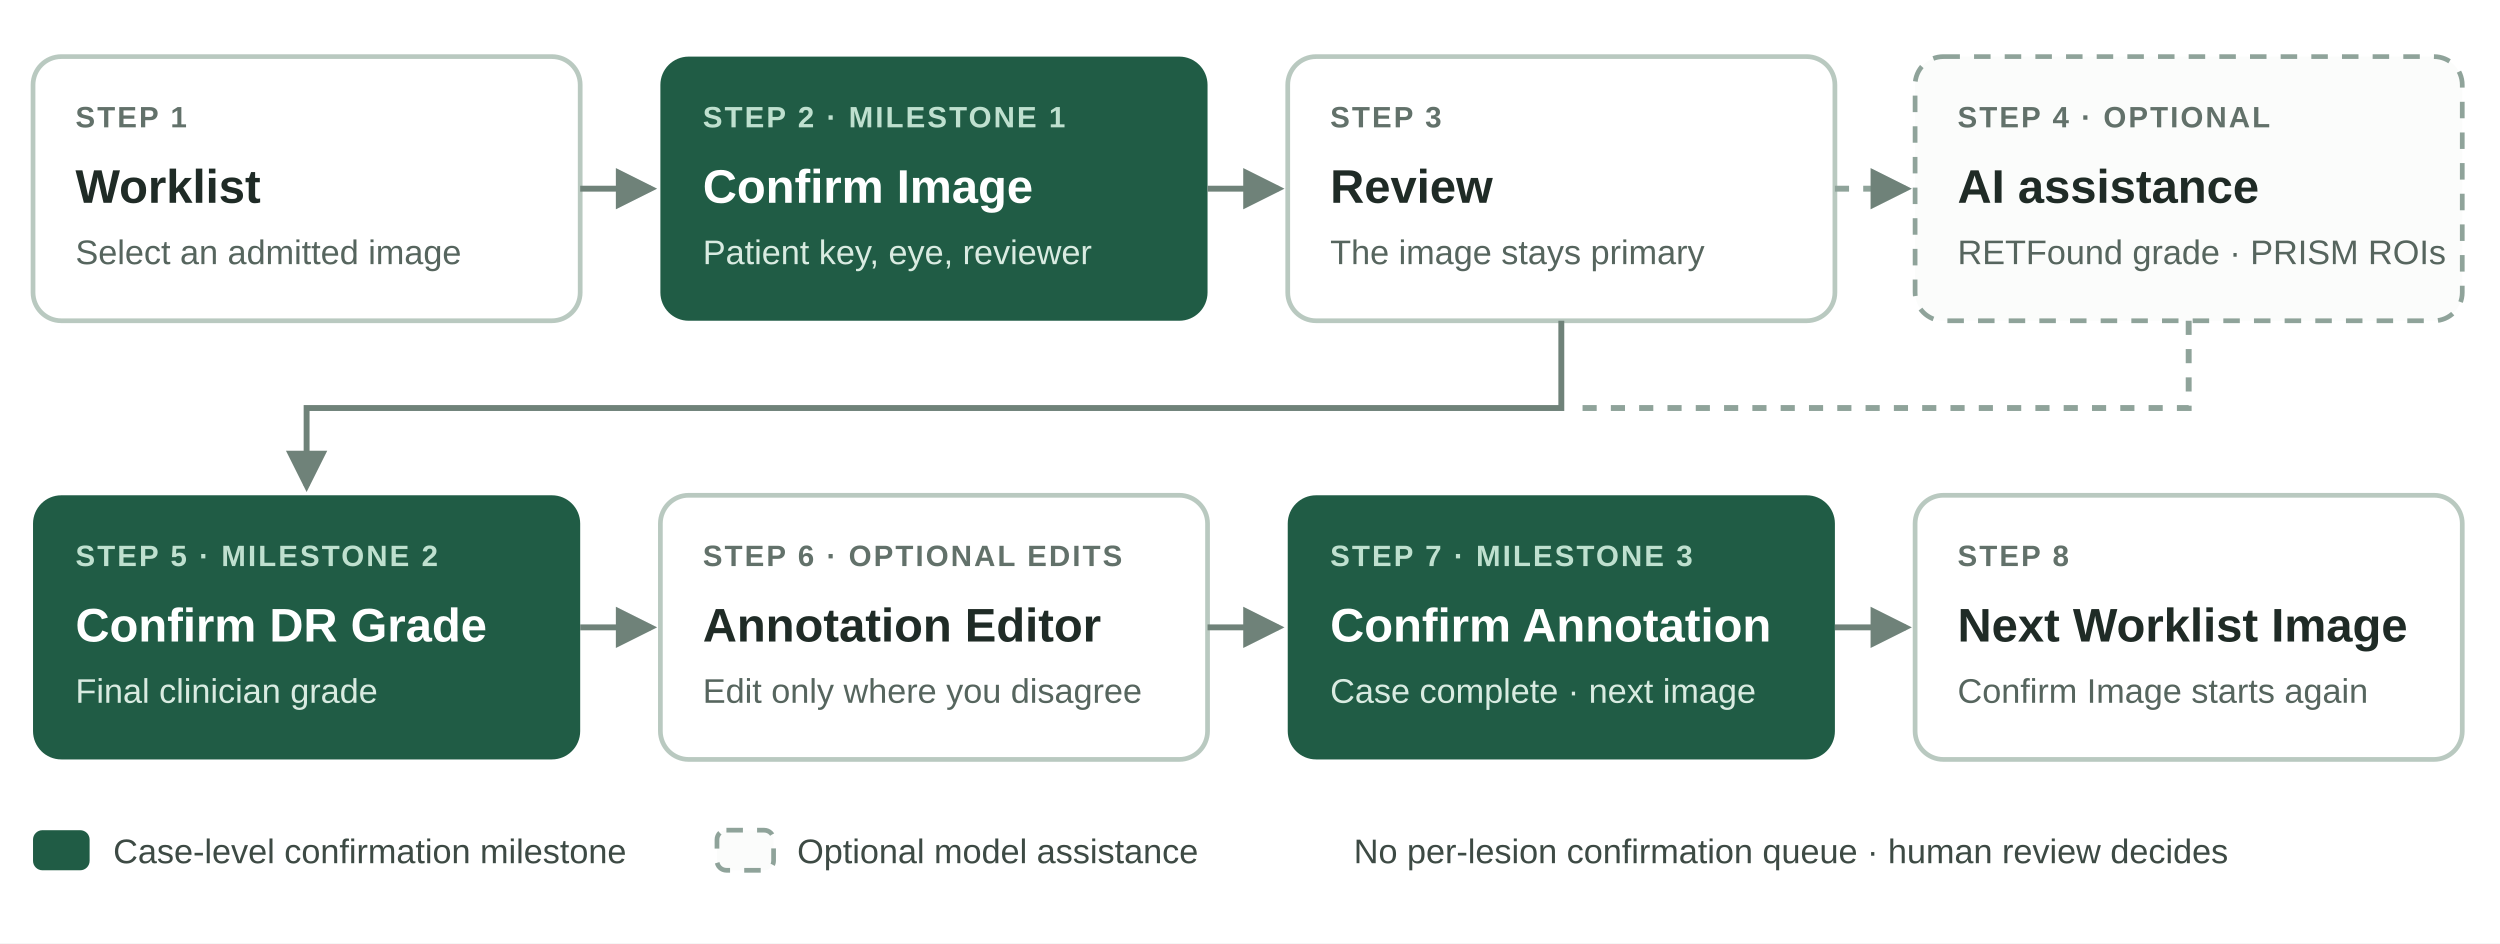
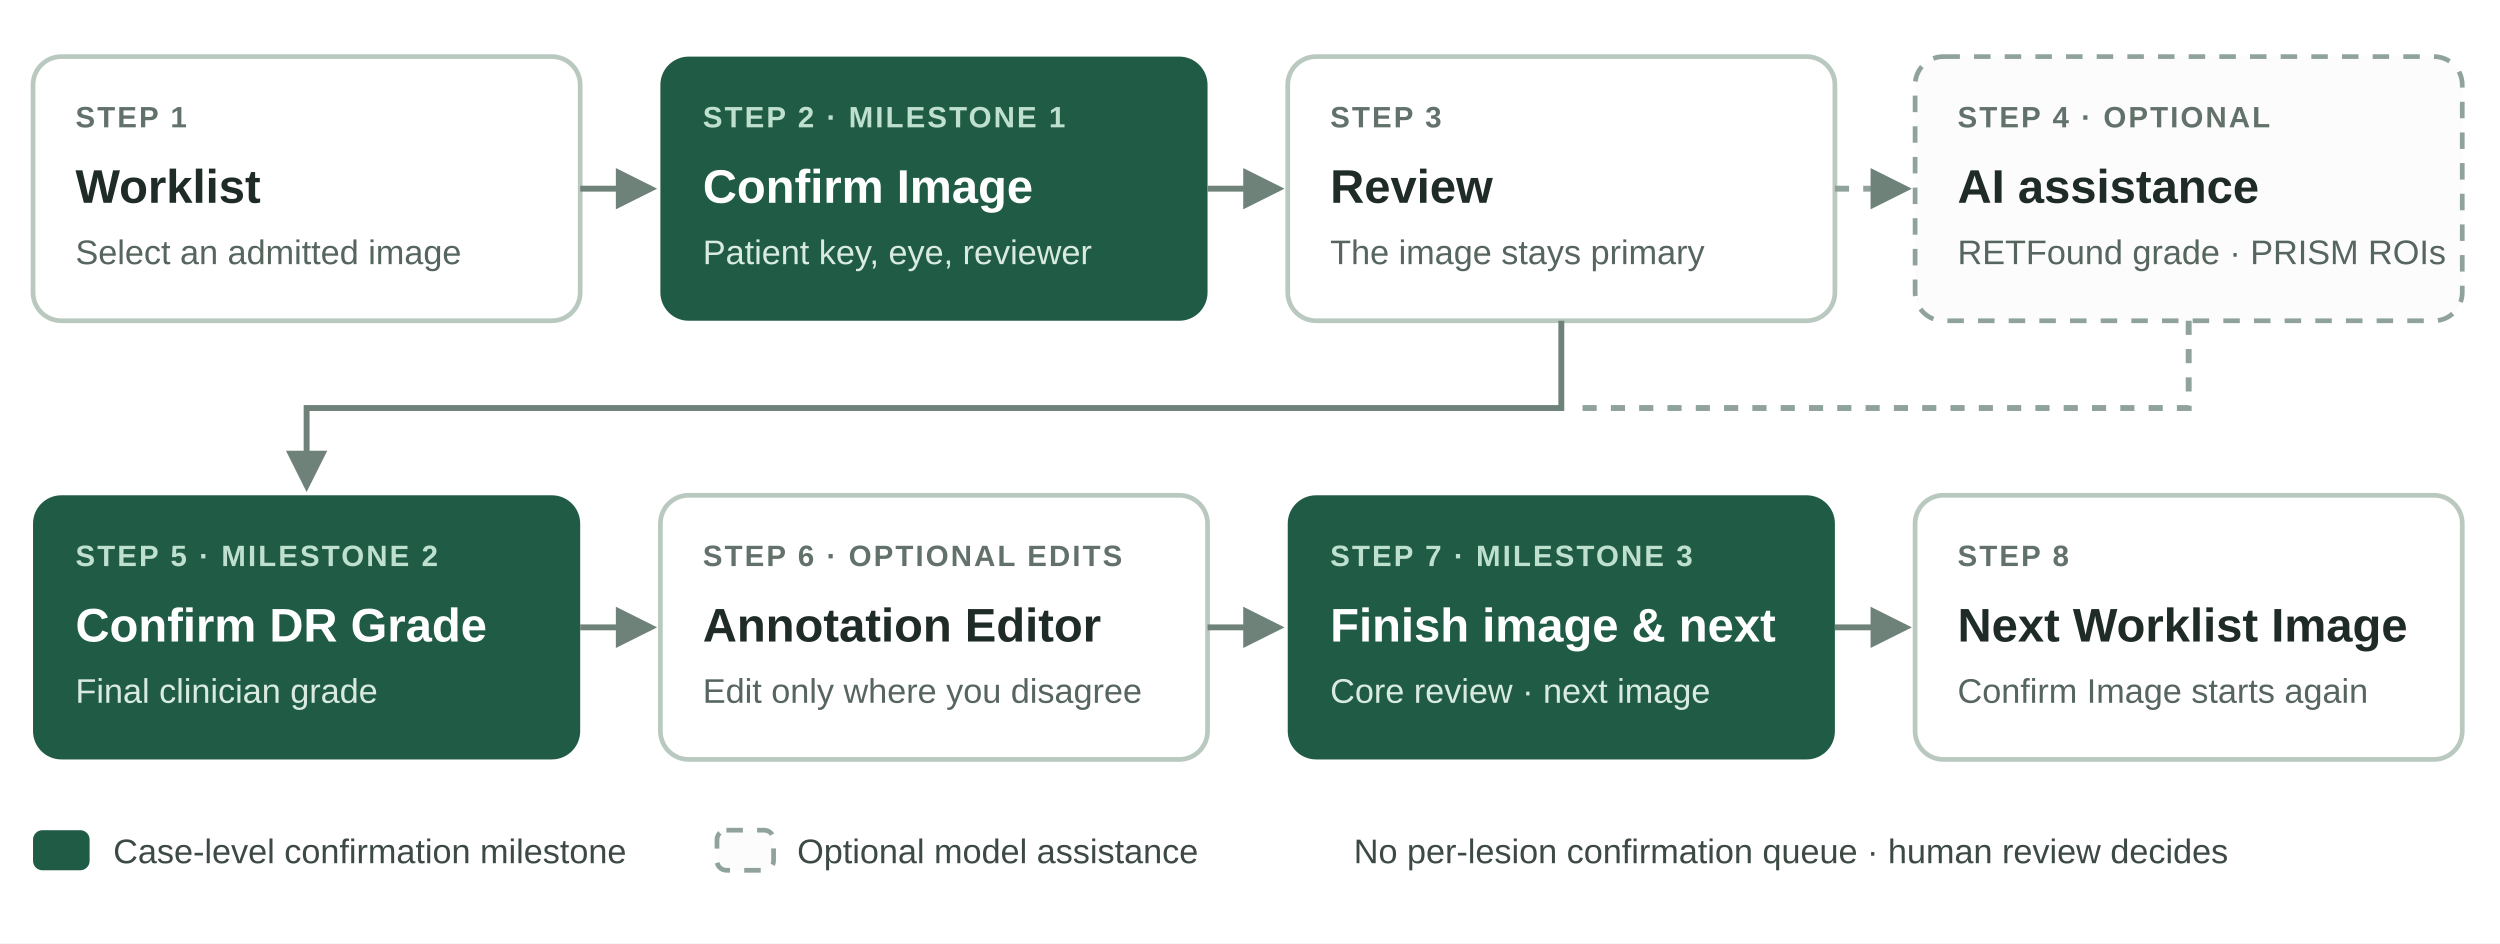
<svg xmlns="http://www.w3.org/2000/svg" width="1060" height="400" viewBox="0 0 1060 400" role="img" aria-labelledby="title desc">
  <defs>
    <marker id="arrow" viewBox="0 0 10 10" refX="8.5" refY="5" markerWidth="7" markerHeight="7" orient="auto-start-reverse">
      <path d="M0,0 L10,5 L0,10 z" fill="#6f8279" />
    </marker>
  </defs>
  <style>
    text { font-family: "Liberation Sans", Arial, Helvetica, sans-serif; }
    .step { fill: #ffffff; stroke: #b9c9c0; stroke-width: 2; }
    .optional { fill: #fbfcfb; stroke: #8fa39a; stroke-width: 2; stroke-dasharray: 7 6; }
    .milestone { fill: #205c45; }
    .k { fill: #62716a; font-size: 12.5px; font-weight: 700; letter-spacing: .07em; }
    .k-m { fill: #bfe0cf; font-size: 12.5px; font-weight: 700; letter-spacing: .07em; }
    .t { fill: #1f2b26; font-size: 20px; font-weight: 700; }
    .t-m { fill: #ffffff; font-size: 20px; font-weight: 700; }
    .s { fill: #56655e; font-size: 14.5px; }
    .s-m { fill: #d9ebe1; font-size: 14.5px; }
    .line { stroke: #6f8279; stroke-width: 2.5; fill: none; }
    .dash { stroke: #8fa39a; stroke-width: 2.5; fill: none; stroke-dasharray: 6 6; }
    .legend { fill: #3d4a44; font-size: 14.5px; }
  </style>
  <rect width="1060" height="400" fill="#ffffff" />
  <g transform="translate(14,24)">
    <rect class="step" width="232" height="112" rx="12" />
    <text class="k" x="18" y="30">STEP 1</text>
    <text class="t" x="18" y="62">Worklist</text>
    <text class="s" x="18" y="88">Select an admitted image</text>
  </g>
  <g transform="translate(280,24)">
    <rect class="milestone" width="232" height="112" rx="12" />
    <text class="k-m" x="18" y="30">STEP 2 · MILESTONE 1</text>
    <text class="t-m" x="18" y="62">Confirm Image</text>
    <text class="s-m" x="18" y="88">Patient key, eye, reviewer</text>
  </g>
  <g transform="translate(546,24)">
    <rect class="step" width="232" height="112" rx="12" />
    <text class="k" x="18" y="30">STEP 3</text>
    <text class="t" x="18" y="62">Review</text>
    <text class="s" x="18" y="88">The image stays primary</text>
  </g>
  <g transform="translate(812,24)">
    <rect class="optional" width="232" height="112" rx="12" />
    <text class="k" x="18" y="30">STEP 4 · OPTIONAL</text>
    <text class="t" x="18" y="62">AI assistance</text>
    <text class="s" x="18" y="88">RETFound grade · PRISM ROIs</text>
  </g>
  <g transform="translate(14,210)">
    <rect class="milestone" width="232" height="112" rx="12" />
    <text class="k-m" x="18" y="30">STEP 5 · MILESTONE 2</text>
    <text class="t-m" x="18" y="62">Confirm DR Grade</text>
    <text class="s-m" x="18" y="88">Final clinician grade</text>
  </g>
  <g transform="translate(280,210)">
    <rect class="step" width="232" height="112" rx="12" />
    <text class="k" x="18" y="30">STEP 6 · OPTIONAL EDITS</text>
    <text class="t" x="18" y="62">Annotation Editor</text>
    <text class="s" x="18" y="88">Edit only where you disagree</text>
  </g>
  <g transform="translate(546,210)">
    <rect class="milestone" width="232" height="112" rx="12" />
    <text class="k-m" x="18" y="30">STEP 7 · MILESTONE 3</text>
-     <text class="t-m" x="18" y="62">Confirm Annotation</text>
-     <text class="s-m" x="18" y="88">Case complete · next image</text>
+     <text class="t-m" x="18" y="62">Finish image &amp; next</text>
+     <text class="s-m" x="18" y="88">Core review · next image</text>
  </g>
  <g transform="translate(812,210)">
    <rect class="step" width="232" height="112" rx="12" />
    <text class="k" x="18" y="30">STEP 8</text>
    <text class="t" x="18" y="62">Next Worklist Image</text>
    <text class="s" x="18" y="88">Confirm Image starts again</text>
  </g>
  <line class="line" x1="246" y1="80.0" x2="276" y2="80.0" marker-end="url(#arrow)" />
  <line class="line" x1="512" y1="80.0" x2="542" y2="80.0" marker-end="url(#arrow)" />
  <line class="dash" x1="778" y1="80.0" x2="808" y2="80.0" marker-end="url(#arrow)" />
  <line class="line" x1="246" y1="266.0" x2="276" y2="266.0" marker-end="url(#arrow)" />
  <line class="line" x1="512" y1="266.0" x2="542" y2="266.0" marker-end="url(#arrow)" />
  <line class="line" x1="778" y1="266.0" x2="808" y2="266.0" marker-end="url(#arrow)" />
  <path class="line" d="M662.0,136 L662.0,173.0 L130.0,173.0 L130.0,206" marker-end="url(#arrow)" />
  <path class="dash" d="M928.0,136 L928.0,173.0 L668.0,173.0" />
  <g transform="translate(14,352)">
    <rect class="milestone" width="24" height="17" rx="4" />
    <text class="legend" x="34" y="14">Case-level confirmation milestone</text>
    <rect class="optional" x="290" width="24" height="17" rx="4" />
    <text class="legend" x="324" y="14">Optional model assistance</text>
    <text class="legend" x="560" y="14">No per-lesion confirmation queue · human review decides</text>
  </g>
</svg>
